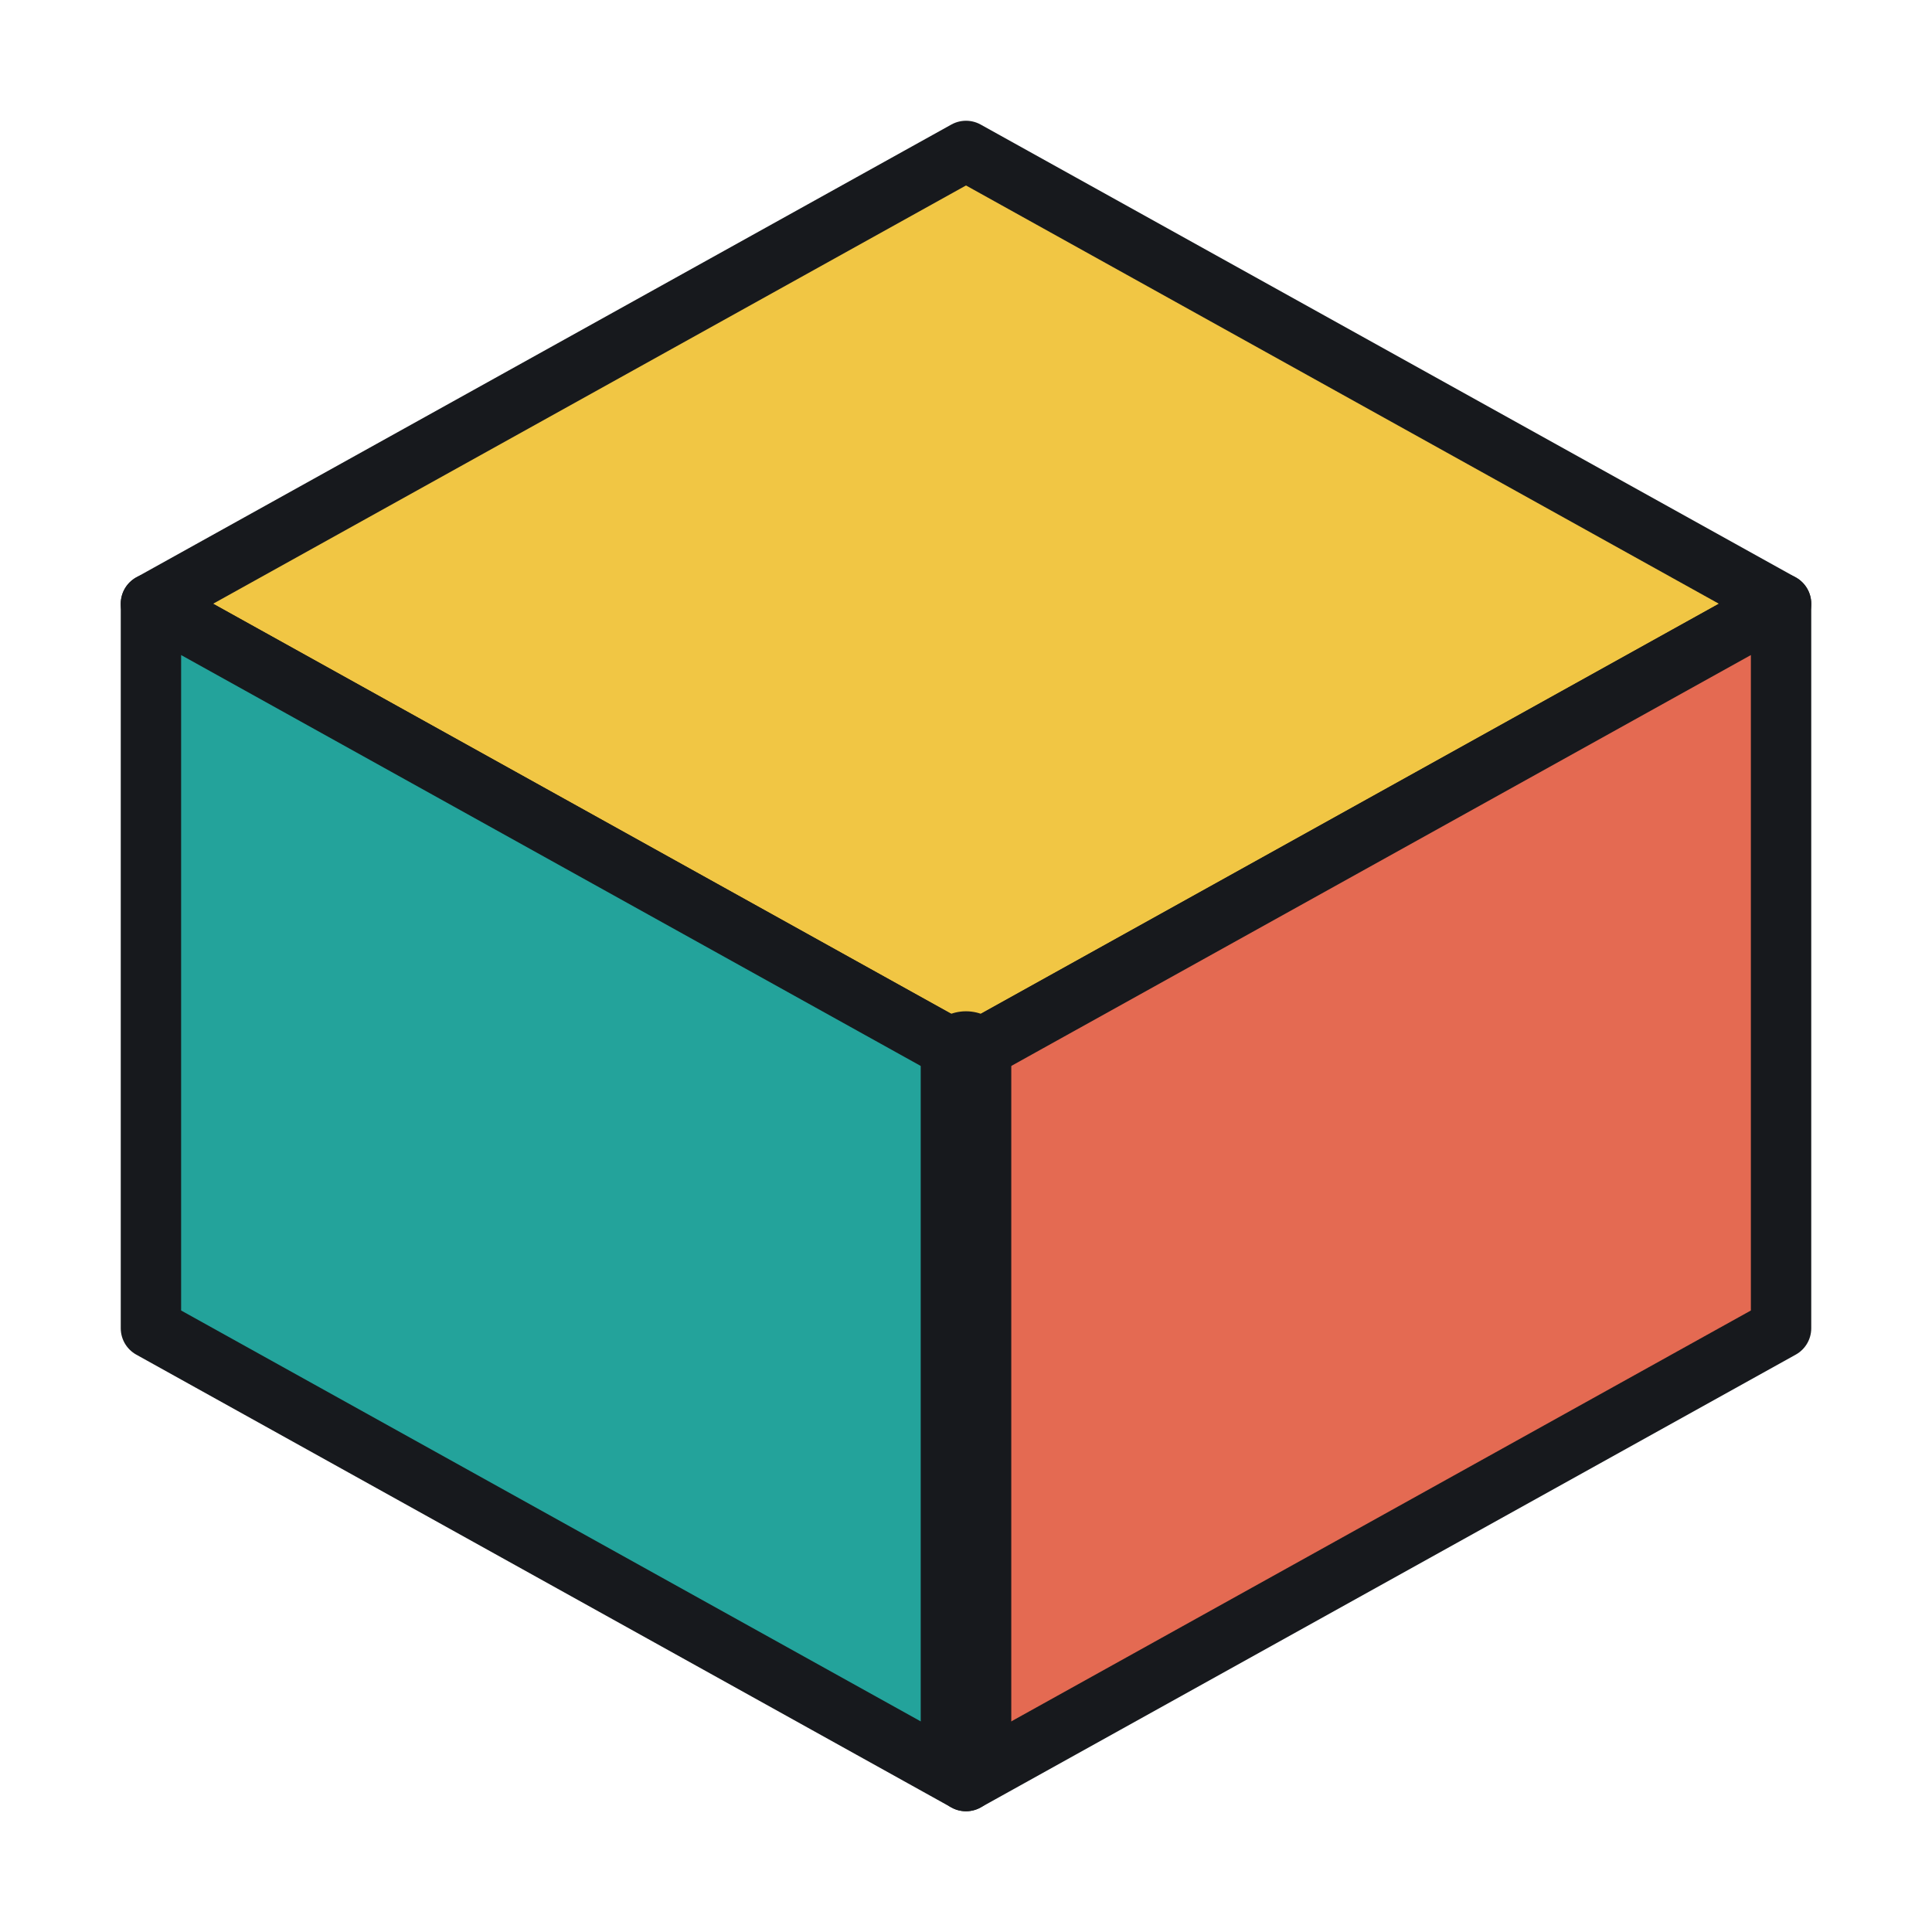
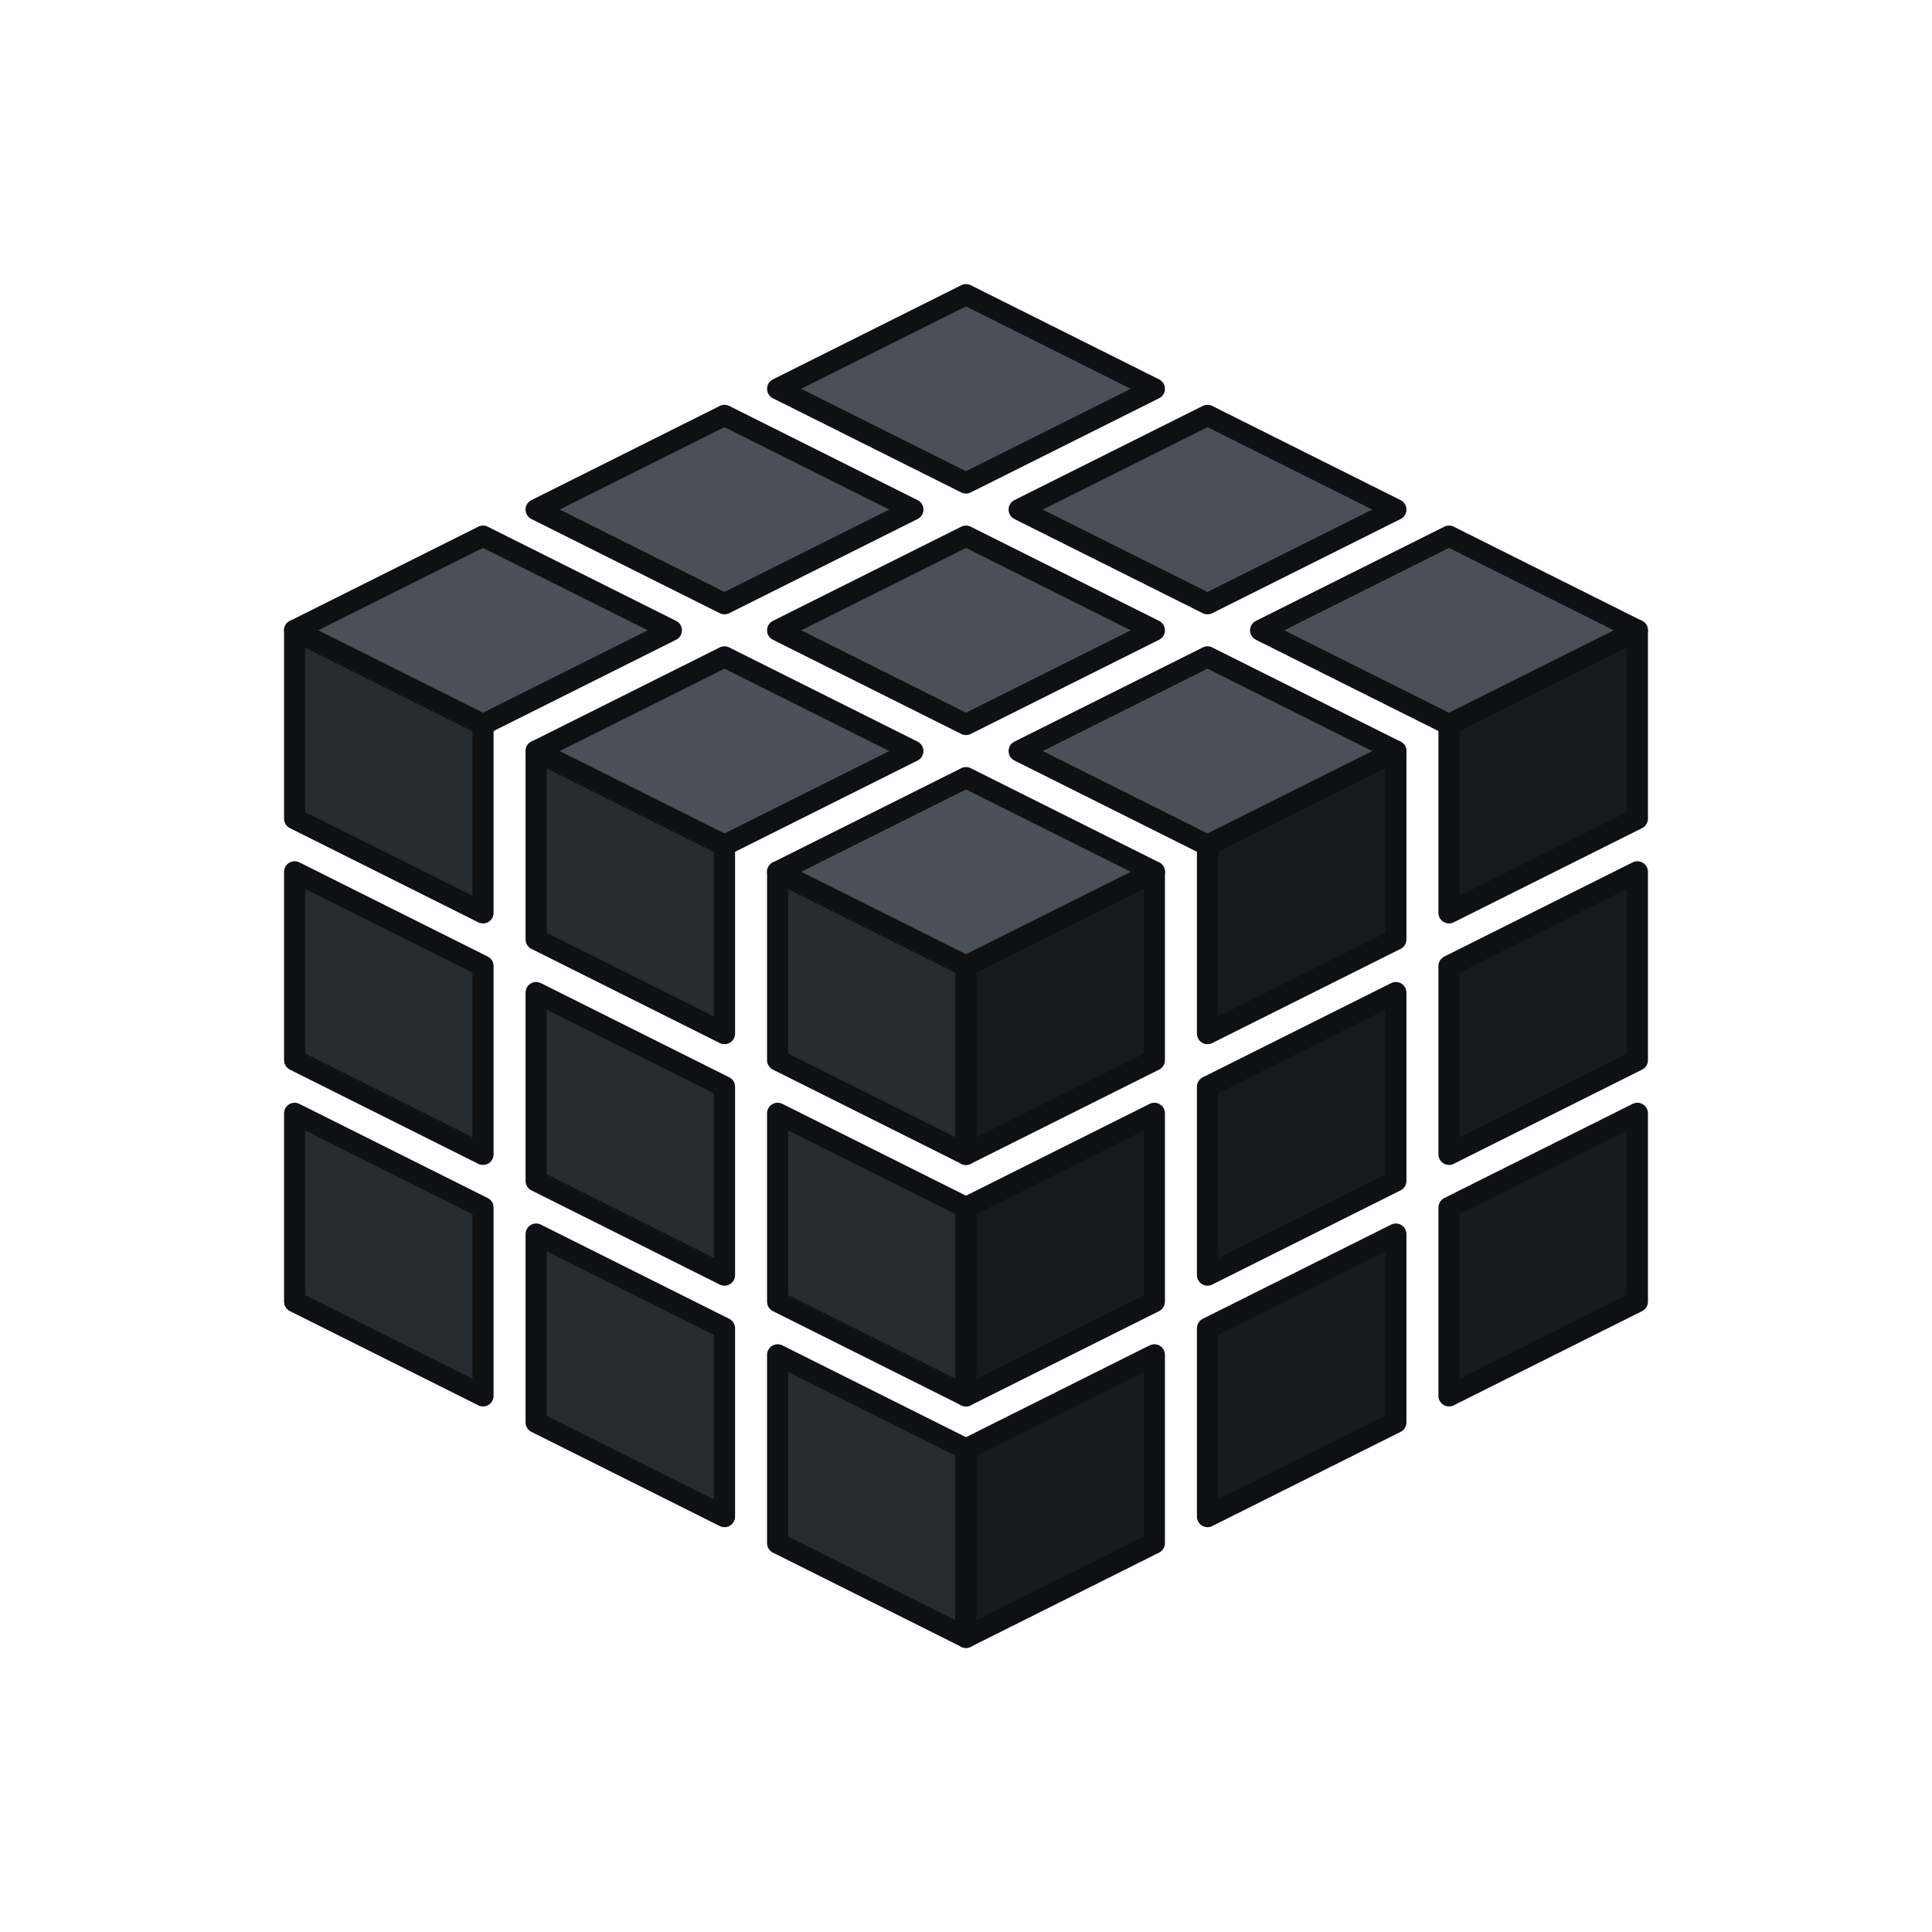
- <svg xmlns="http://www.w3.org/2000/svg" viewBox="0 0 64 64" role="img" aria-labelledby="title desc">
-   <path d="M32 5 59 20 32 35 5 20Z" fill="#F1C644" stroke="#17191D" stroke-width="2" stroke-linejoin="round" />
-   <path d="M5 20 32 35V59L5 44Z" fill="#23A39B" stroke="#17191D" stroke-width="2" stroke-linejoin="round" />
-   <path d="M59 20 32 35V59L59 44Z" fill="#E46A52" stroke="#17191D" stroke-width="2" stroke-linejoin="round" />
-   <path d="M32 35v22" fill="none" stroke="#17191D" stroke-width="3" stroke-linecap="round" />
+ <svg xmlns="http://www.w3.org/2000/svg" width="64" height="64" viewBox="0 0 64 64" role="img" aria-labelledby="title desc">
+   <polygon points="32.00,9.76 38.24,12.88 32.00,16.00 25.76,12.88" fill="#4B5058" stroke="#0E1013" stroke-width="0.7" stroke-linejoin="round" />
+   <polygon points="24.00,13.76 30.24,16.88 24.00,20.00 17.76,16.88" fill="#4B5058" stroke="#0E1013" stroke-width="0.7" stroke-linejoin="round" />
+   <polygon points="40.00,13.76 46.24,16.88 40.00,20.00 33.76,16.88" fill="#4B5058" stroke="#0E1013" stroke-width="0.7" stroke-linejoin="round" />
+   <polygon points="9.76,20.88 16.00,24.00 16.00,30.24 9.76,27.12" fill="#262A31" stroke="#0E1013" stroke-width="0.7" stroke-linejoin="round" />
+   <polygon points="16.00,17.76 22.24,20.88 16.00,24.00 9.76,20.88" fill="#4B5058" stroke="#0E1013" stroke-width="0.7" stroke-linejoin="round" />
+   <polygon points="32.00,17.76 38.24,20.88 32.00,24.00 25.76,20.88" fill="#4B5058" stroke="#0E1013" stroke-width="0.7" stroke-linejoin="round" />
+   <polygon points="54.24,20.88 48.00,24.00 48.00,30.24 54.24,27.12" fill="#17191D" stroke="#0E1013" stroke-width="0.7" stroke-linejoin="round" />
+   <polygon points="48.00,17.76 54.24,20.88 48.00,24.00 41.76,20.88" fill="#4B5058" stroke="#0E1013" stroke-width="0.7" stroke-linejoin="round" />
+   <polygon points="9.76,28.88 16.00,32.00 16.00,38.24 9.76,35.12" fill="#262A31" stroke="#0E1013" stroke-width="0.7" stroke-linejoin="round" />
+   <polygon points="54.24,28.88 48.00,32.00 48.00,38.24 54.24,35.12" fill="#17191D" stroke="#0E1013" stroke-width="0.7" stroke-linejoin="round" />
+   <polygon points="9.76,36.88 16.00,40.00 16.00,46.24 9.76,43.12" fill="#262A31" stroke="#0E1013" stroke-width="0.7" stroke-linejoin="round" />
+   <polygon points="54.24,36.88 48.00,40.00 48.00,46.24 54.24,43.12" fill="#17191D" stroke="#0E1013" stroke-width="0.7" stroke-linejoin="round" />
+   <polygon points="17.76,24.88 24.00,28.00 24.00,34.24 17.76,31.12" fill="#262A31" stroke="#0E1013" stroke-width="0.7" stroke-linejoin="round" />
+   <polygon points="24.00,21.76 30.24,24.88 24.00,28.00 17.76,24.88" fill="#4B5058" stroke="#0E1013" stroke-width="0.7" stroke-linejoin="round" />
+   <polygon points="46.24,24.88 40.00,28.00 40.00,34.24 46.24,31.12" fill="#17191D" stroke="#0E1013" stroke-width="0.7" stroke-linejoin="round" />
+   <polygon points="40.00,21.76 46.24,24.88 40.00,28.00 33.76,24.88" fill="#4B5058" stroke="#0E1013" stroke-width="0.7" stroke-linejoin="round" />
+   <polygon points="17.76,32.88 24.00,36.00 24.00,42.24 17.76,39.12" fill="#262A31" stroke="#0E1013" stroke-width="0.7" stroke-linejoin="round" />
+   <polygon points="46.24,32.88 40.00,36.00 40.00,42.24 46.24,39.12" fill="#17191D" stroke="#0E1013" stroke-width="0.7" stroke-linejoin="round" />
+   <polygon points="17.76,40.88 24.00,44.00 24.00,50.24 17.76,47.12" fill="#262A31" stroke="#0E1013" stroke-width="0.7" stroke-linejoin="round" />
+   <polygon points="46.24,40.88 40.00,44.00 40.00,50.24 46.24,47.12" fill="#17191D" stroke="#0E1013" stroke-width="0.7" stroke-linejoin="round" />
+   <polygon points="25.76,28.88 32.00,32.00 32.00,38.24 25.76,35.12" fill="#262A31" stroke="#0E1013" stroke-width="0.7" stroke-linejoin="round" />
+   <polygon points="38.24,28.88 32.00,32.00 32.00,38.24 38.24,35.12" fill="#17191D" stroke="#0E1013" stroke-width="0.7" stroke-linejoin="round" />
+   <polygon points="32.00,25.76 38.24,28.88 32.00,32.00 25.76,28.88" fill="#4B5058" stroke="#0E1013" stroke-width="0.7" stroke-linejoin="round" />
+   <polygon points="25.76,36.88 32.00,40.00 32.00,46.24 25.76,43.12" fill="#262A31" stroke="#0E1013" stroke-width="0.7" stroke-linejoin="round" />
+   <polygon points="38.24,36.88 32.00,40.00 32.00,46.24 38.24,43.12" fill="#17191D" stroke="#0E1013" stroke-width="0.7" stroke-linejoin="round" />
+   <polygon points="25.76,44.88 32.00,48.00 32.00,54.24 25.76,51.12" fill="#262A31" stroke="#0E1013" stroke-width="0.7" stroke-linejoin="round" />
+   <polygon points="38.24,44.88 32.00,48.00 32.00,54.24 38.24,51.12" fill="#17191D" stroke="#0E1013" stroke-width="0.7" stroke-linejoin="round" />
</svg>
